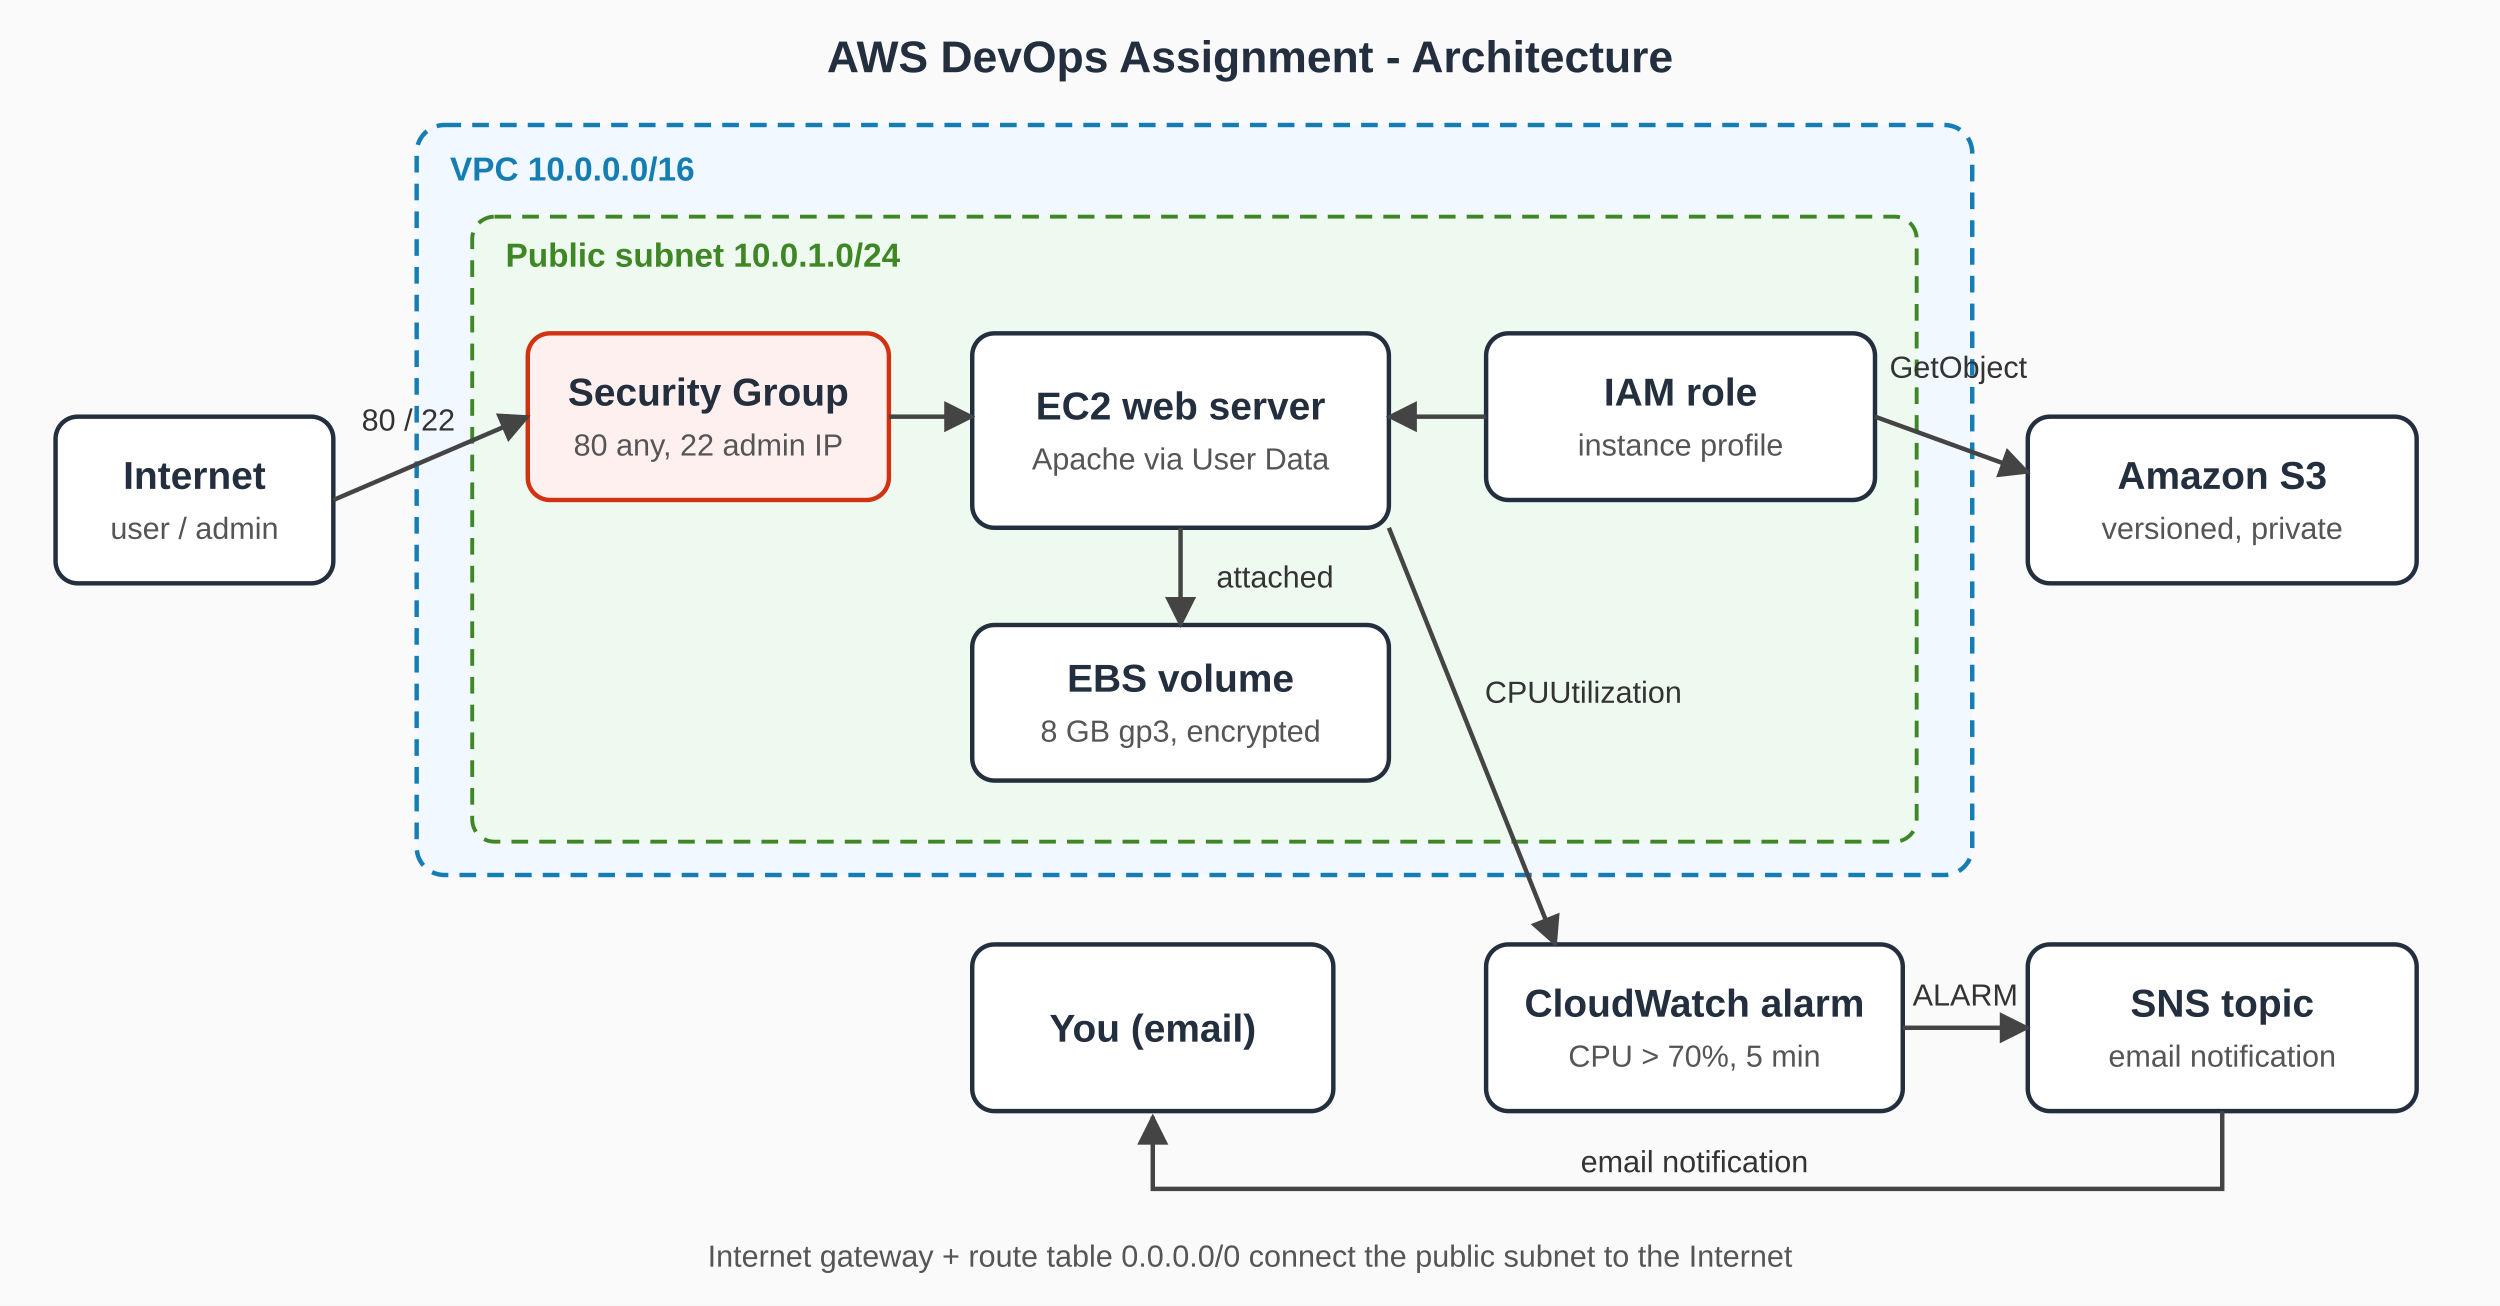
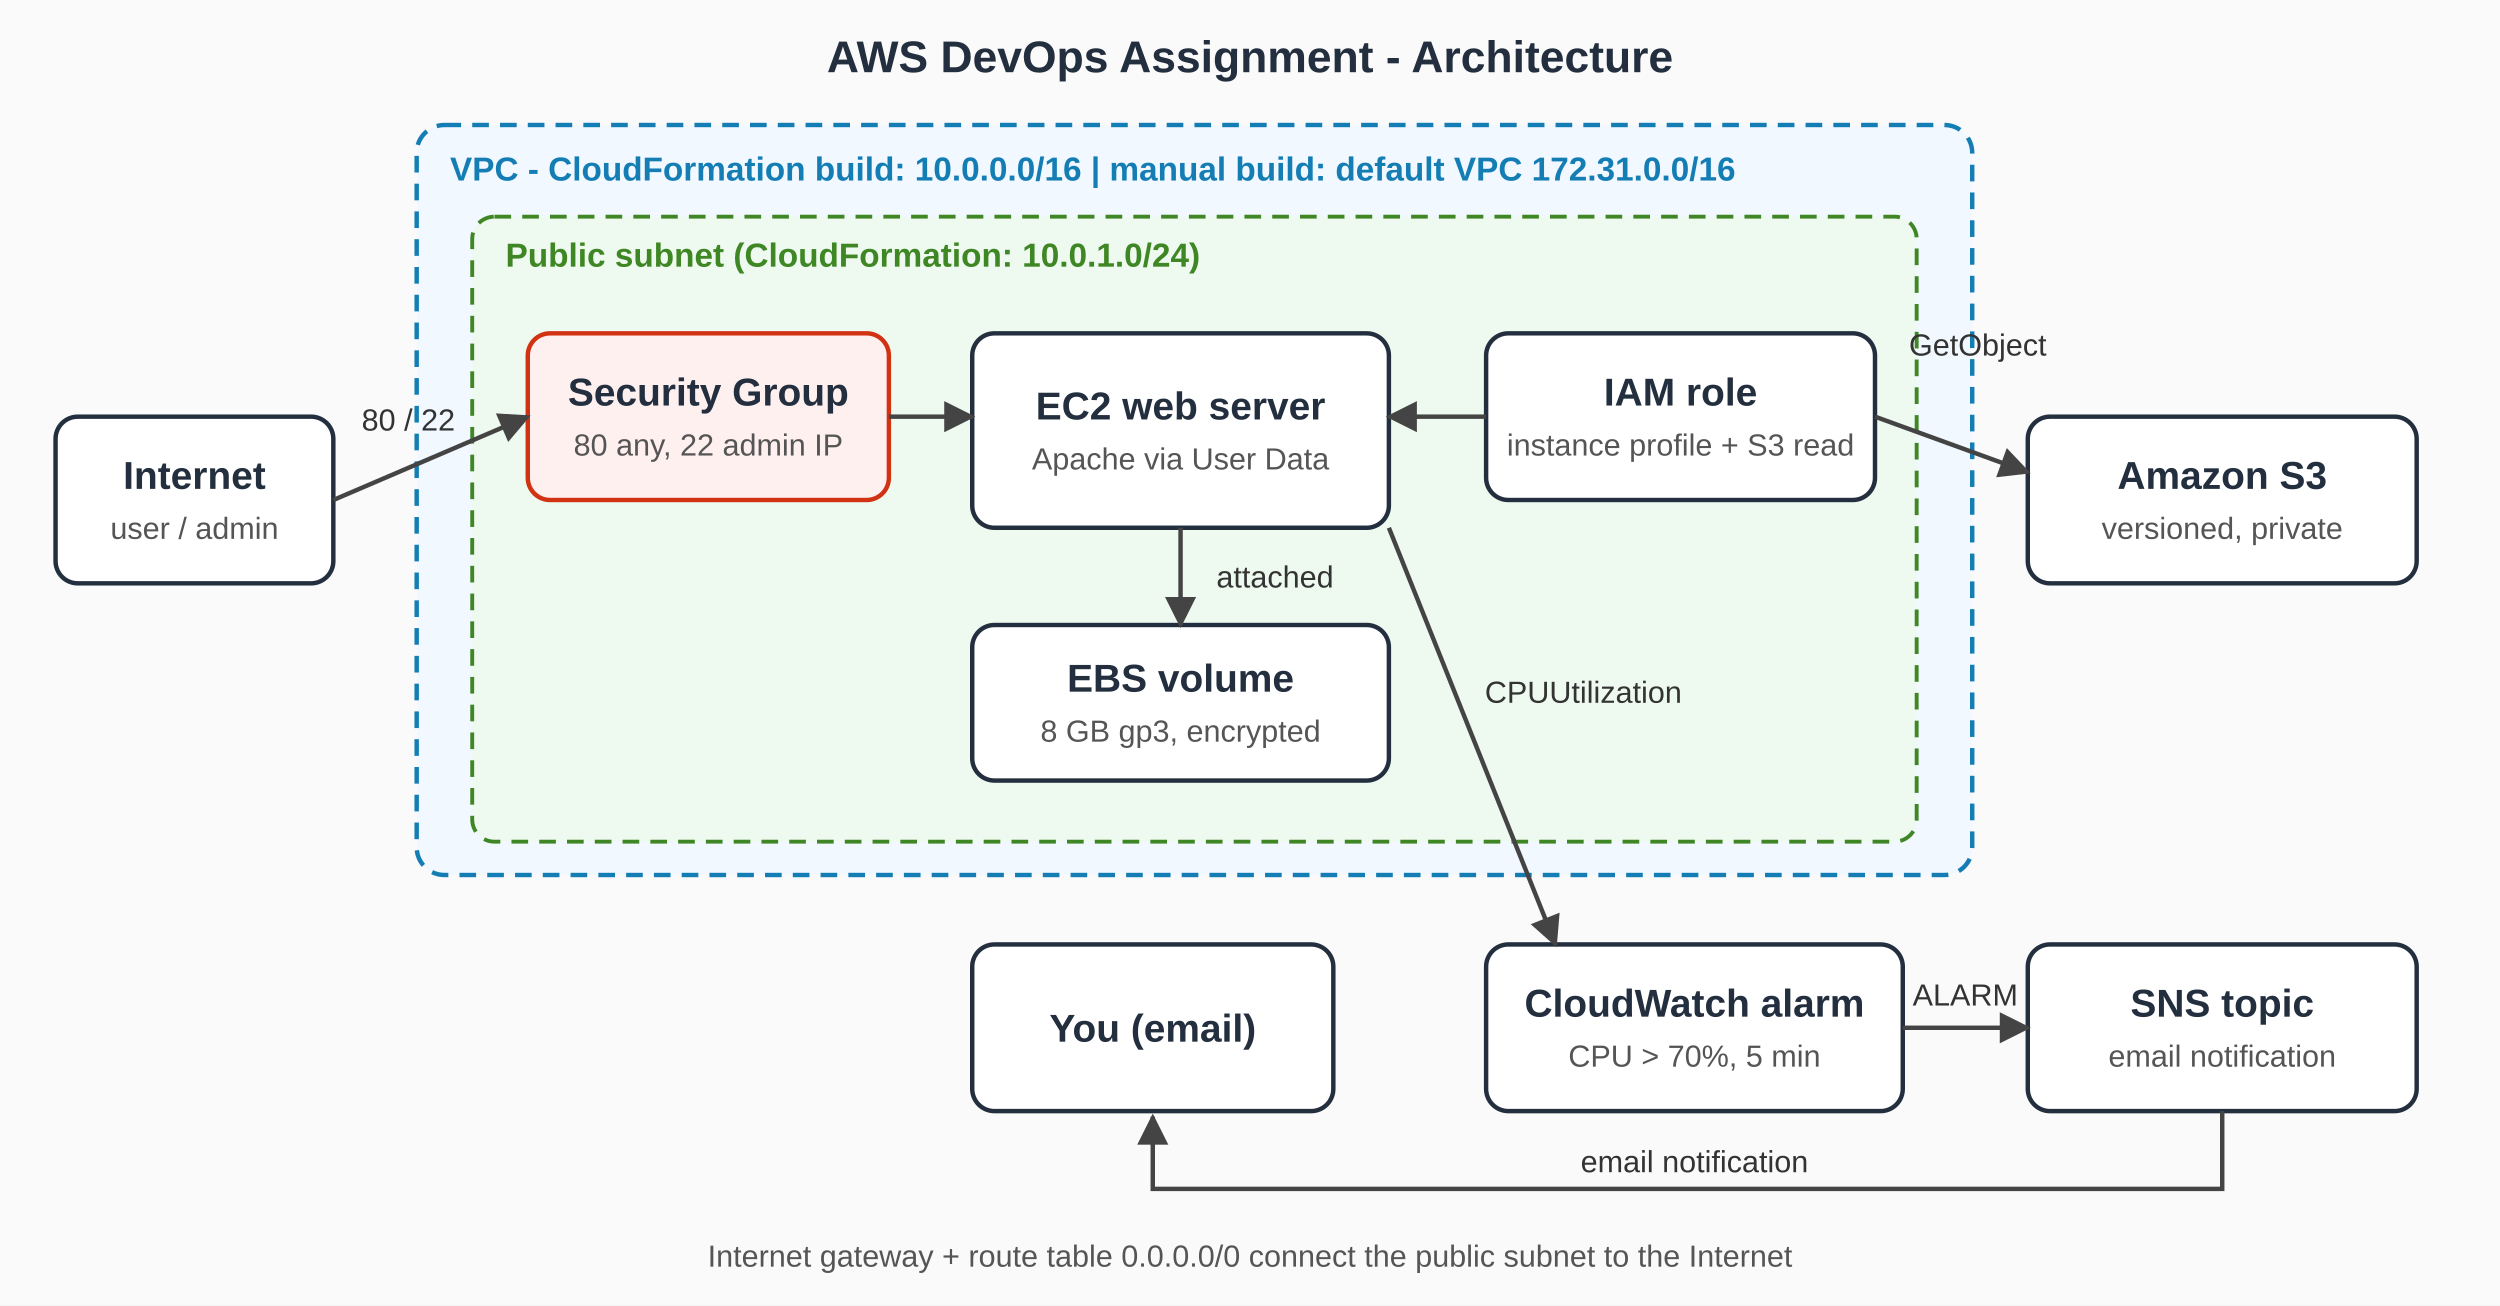
<svg xmlns="http://www.w3.org/2000/svg" viewBox="0 0 900 470" width="900" font-family="Arial,Helvetica,sans-serif">
  <defs>
    <marker id="a" viewBox="0 0 10 10" refX="9" refY="5" markerWidth="7" markerHeight="7" orient="auto">
      <path d="M0,0 L10,5 L0,10 z" fill="#444" />
    </marker>
  </defs>
  <rect width="900" height="470" fill="#fafafa" />
  <text x="450" y="26" text-anchor="middle" font-size="16" font-weight="700" fill="#232f3e">AWS DevOps Assignment - Architecture</text>
  <rect x="150" y="45" width="560" height="270" rx="10" fill="#f2f8ff" stroke="#147eb4" stroke-width="1.6" stroke-dasharray="6 4" />
-   <text x="162" y="65" font-size="12" fill="#147eb4" font-weight="600">VPC 10.0.0.0/16</text>
+   <text x="162" y="65" font-size="12" fill="#147eb4" font-weight="600">VPC - CloudFormation build: 10.0.0.0/16 | manual build: default VPC 172.31.0.0/16</text>
  <rect x="170" y="78" width="520" height="225" rx="8" fill="#eefaf0" stroke="#3f8624" stroke-width="1.4" stroke-dasharray="6 4" />
-   <text x="182" y="96" font-size="12" fill="#3f8624" font-weight="600">Public subnet 10.0.1.0/24</text>
+   <text x="182" y="96" font-size="12" fill="#3f8624" font-weight="600">Public subnet (CloudFormation: 10.0.1.0/24)</text>
  <rect x="20" y="150" width="100" height="60" rx="8" fill="#fff" stroke="#232f3e" stroke-width="1.6" />
  <text x="70.0" y="176.0" text-anchor="middle" font-size="14" font-weight="600" fill="#232f3e">Internet</text>
  <text x="70.0" y="194.0" text-anchor="middle" font-size="11" fill="#555">user / admin</text>
  <rect x="190" y="120" width="130" height="60" rx="8" fill="#fff0f0" stroke="#d13212" stroke-width="1.6" />
  <text x="255.0" y="146.0" text-anchor="middle" font-size="14" font-weight="600" fill="#232f3e">Security Group</text>
  <text x="255.0" y="164.0" text-anchor="middle" font-size="11" fill="#555">80 any, 22 admin IP</text>
  <rect x="350" y="120" width="150" height="70" rx="8" fill="#fff" stroke="#232f3e" stroke-width="1.6" />
  <text x="425.0" y="151.0" text-anchor="middle" font-size="14" font-weight="600" fill="#232f3e">EC2 web server</text>
  <text x="425.0" y="169.0" text-anchor="middle" font-size="11" fill="#555">Apache via User Data</text>
  <rect x="350" y="225" width="150" height="56" rx="8" fill="#fff" stroke="#232f3e" stroke-width="1.6" />
  <text x="425.0" y="249.0" text-anchor="middle" font-size="14" font-weight="600" fill="#232f3e">EBS volume</text>
  <text x="425.0" y="267.0" text-anchor="middle" font-size="11" fill="#555">8 GB gp3, encrypted</text>
  <rect x="535" y="120" width="140" height="60" rx="8" fill="#fff" stroke="#232f3e" stroke-width="1.6" />
  <text x="605.0" y="146.0" text-anchor="middle" font-size="14" font-weight="600" fill="#232f3e">IAM role</text>
-   <text x="605.0" y="164.0" text-anchor="middle" font-size="11" fill="#555">instance profile</text>
+   <text x="605.0" y="164.0" text-anchor="middle" font-size="11" fill="#555">instance profile + S3 read</text>
  <rect x="730" y="150" width="140" height="60" rx="8" fill="#fff" stroke="#232f3e" stroke-width="1.6" />
  <text x="800.0" y="176.0" text-anchor="middle" font-size="14" font-weight="600" fill="#232f3e">Amazon S3</text>
  <text x="800.0" y="194.0" text-anchor="middle" font-size="11" fill="#555">versioned, private</text>
  <rect x="535" y="340" width="150" height="60" rx="8" fill="#fff" stroke="#232f3e" stroke-width="1.6" />
  <text x="610.0" y="366.0" text-anchor="middle" font-size="14" font-weight="600" fill="#232f3e">CloudWatch alarm</text>
  <text x="610.0" y="384.0" text-anchor="middle" font-size="11" fill="#555">CPU &gt; 70%, 5 min</text>
  <rect x="730" y="340" width="140" height="60" rx="8" fill="#fff" stroke="#232f3e" stroke-width="1.6" />
  <text x="800.0" y="366.0" text-anchor="middle" font-size="14" font-weight="600" fill="#232f3e">SNS topic</text>
  <text x="800.0" y="384.0" text-anchor="middle" font-size="11" fill="#555">email notification</text>
  <rect x="350" y="340" width="130" height="60" rx="8" fill="#fff" stroke="#232f3e" stroke-width="1.6" />
  <text x="415.0" y="375.0" text-anchor="middle" font-size="14" font-weight="600" fill="#232f3e">You (email)</text>
  <line x1="120" y1="180" x2="190" y2="150" stroke="#444" stroke-width="1.6" marker-end="url(#a)" />
  <text x="147.0" y="155.0" text-anchor="middle" font-size="11" fill="#333">80 / 22</text>
  <line x1="320" y1="150" x2="350" y2="150" stroke="#444" stroke-width="1.6" marker-end="url(#a)" />
  <line x1="425" y1="190" x2="425" y2="225" stroke="#444" stroke-width="1.6" marker-end="url(#a)" />
  <text x="459.0" y="211.5" text-anchor="middle" font-size="11" fill="#333">attached</text>
  <line x1="535" y1="150" x2="500" y2="150" stroke="#444" stroke-width="1.6" marker-end="url(#a)" />
  <line x1="675" y1="150" x2="730" y2="170" stroke="#444" stroke-width="1.6" marker-end="url(#a)" />
-   <text x="705" y="136" text-anchor="middle" font-size="11" fill="#333">GetObject</text>
+   <text x="712" y="128" text-anchor="middle" font-size="11" fill="#333">GetObject</text>
  <line x1="500" y1="190" x2="560" y2="340" stroke="#444" stroke-width="1.6" marker-end="url(#a)" />
  <text x="570.0" y="253.0" text-anchor="middle" font-size="11" fill="#333">CPUUtilization</text>
  <line x1="685" y1="370" x2="730" y2="370" stroke="#444" stroke-width="1.6" marker-end="url(#a)" />
  <text x="707.5" y="362.0" text-anchor="middle" font-size="11" fill="#333">ALARM</text>
  <path d="M800,400 L800,428 L415,428 L415,402" fill="none" stroke="#444" stroke-width="1.6" marker-end="url(#a)" />
  <text x="610" y="422" text-anchor="middle" font-size="11" fill="#333">email notification</text>
  <text x="450" y="456" text-anchor="middle" font-size="11" fill="#555">Internet gateway + route table 0.0.0.0/0 connect the public subnet to the Internet</text>
</svg>
